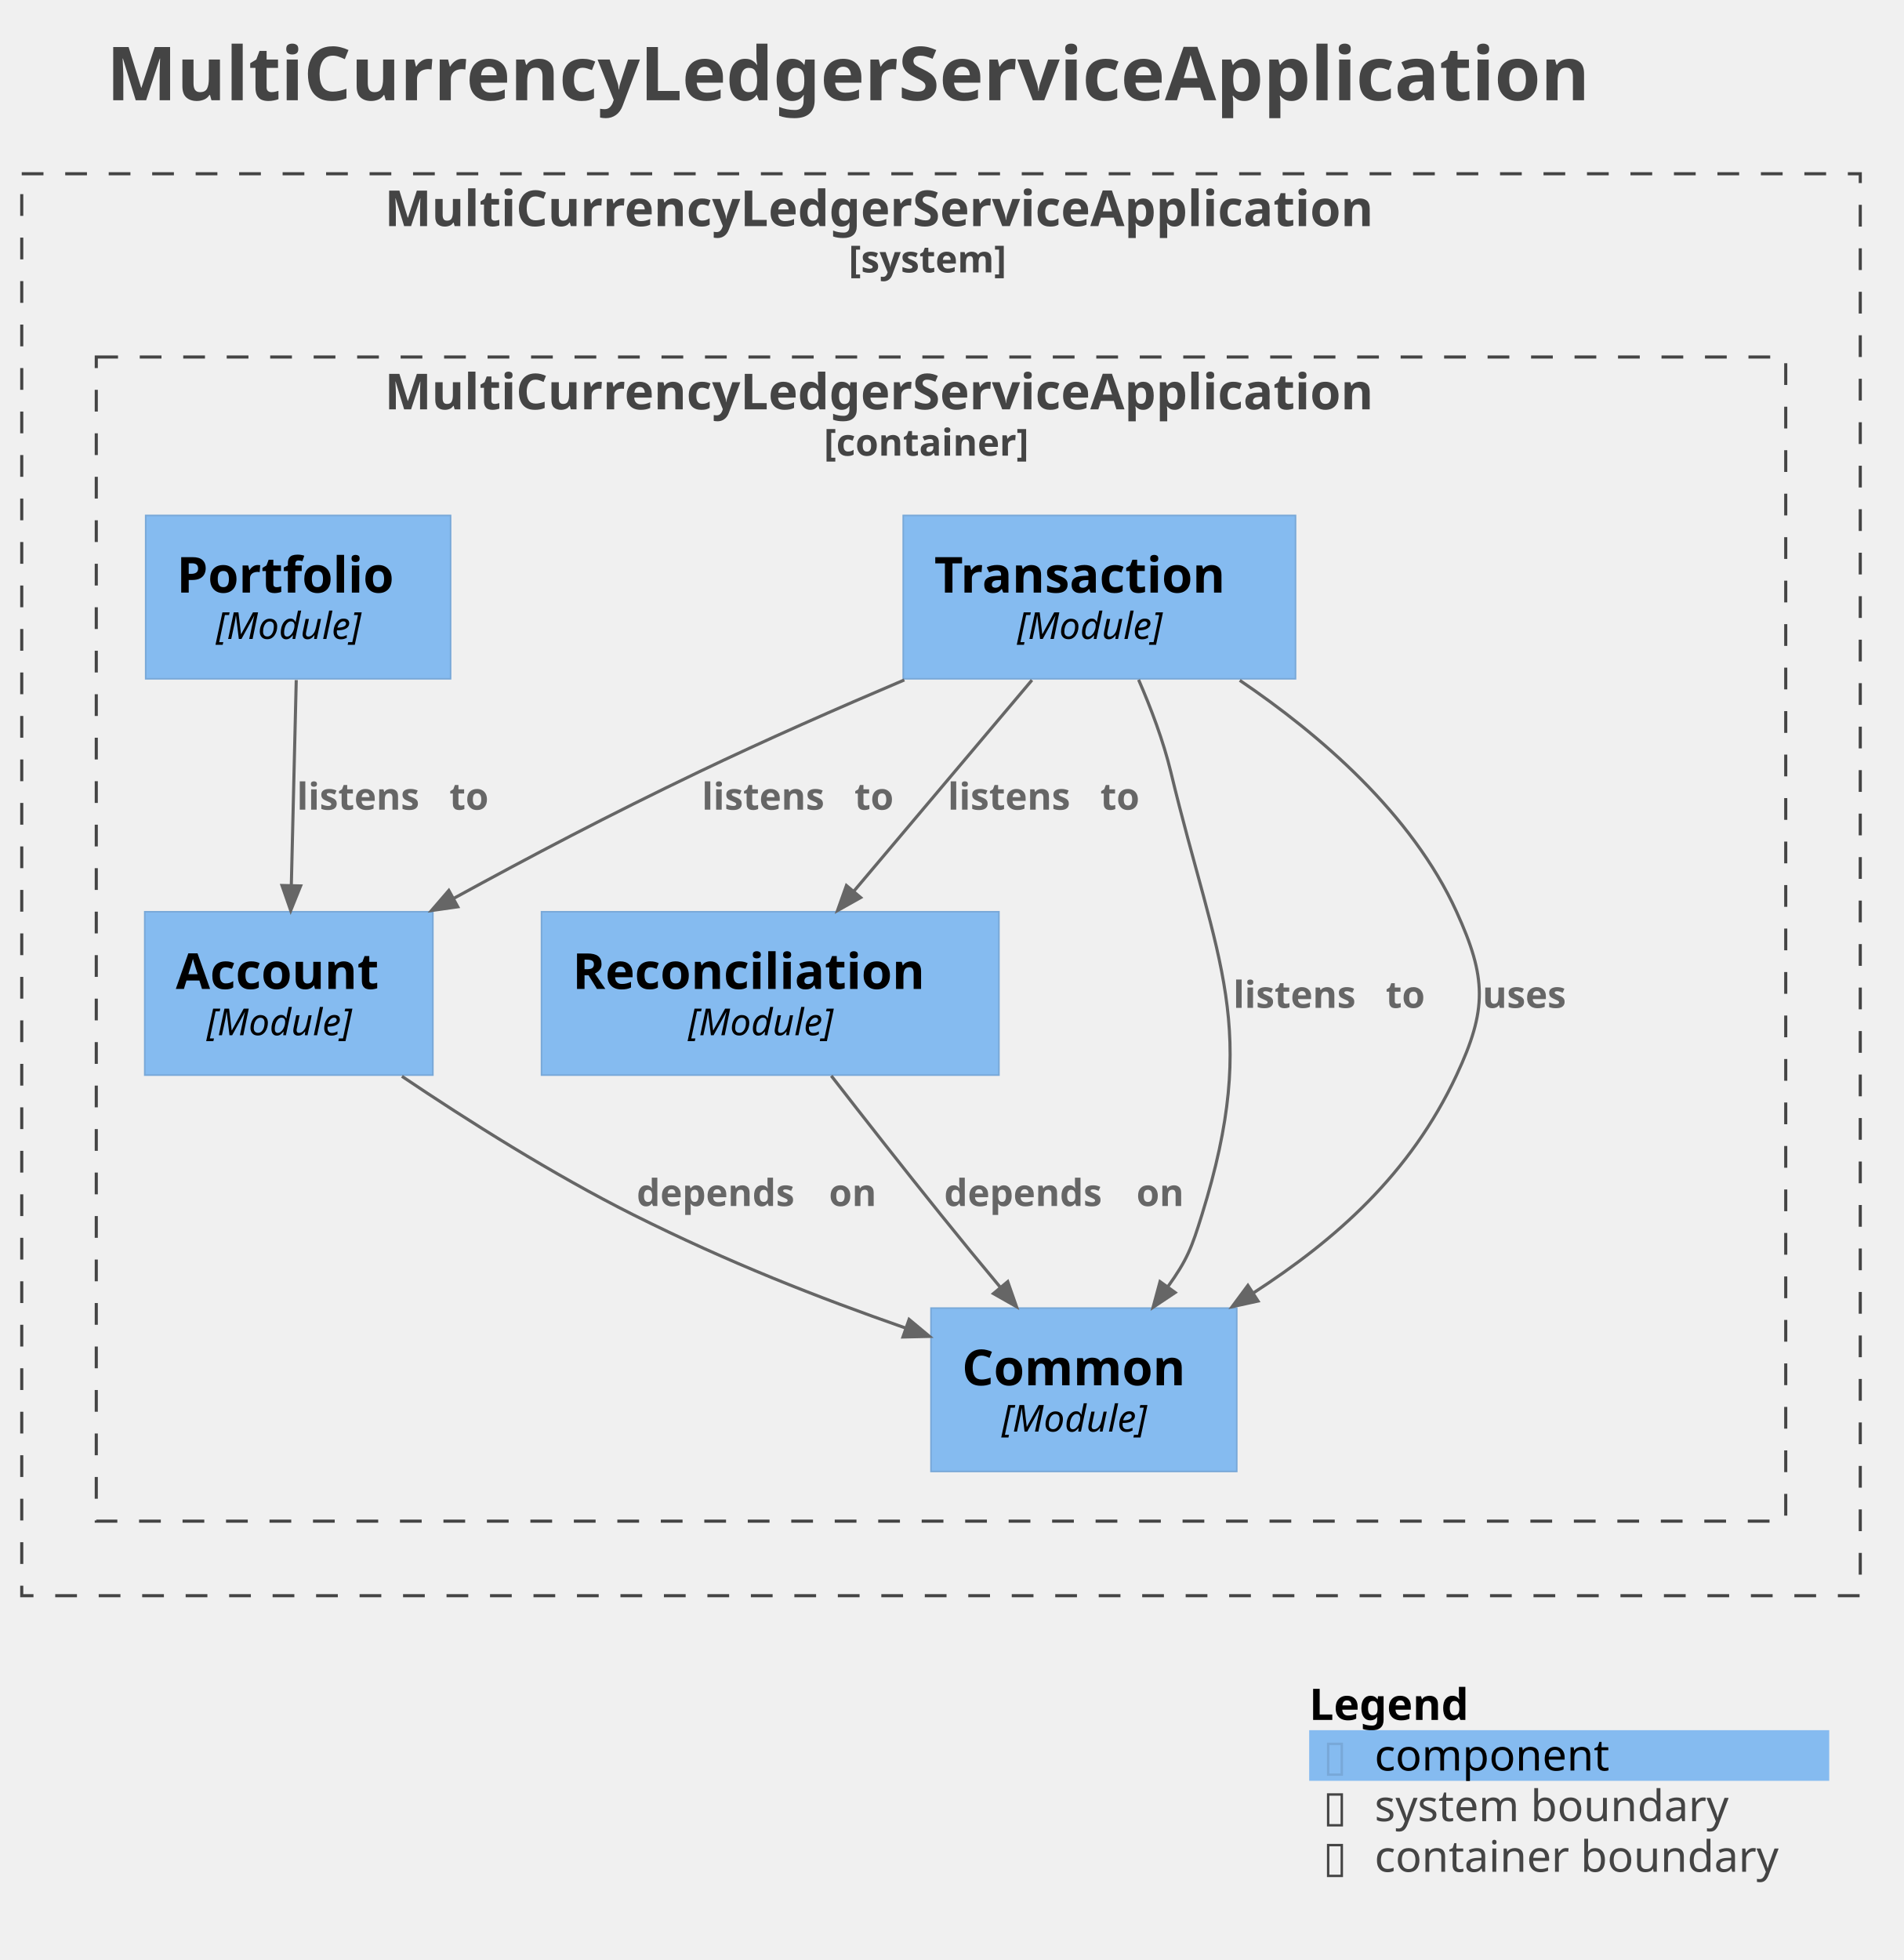
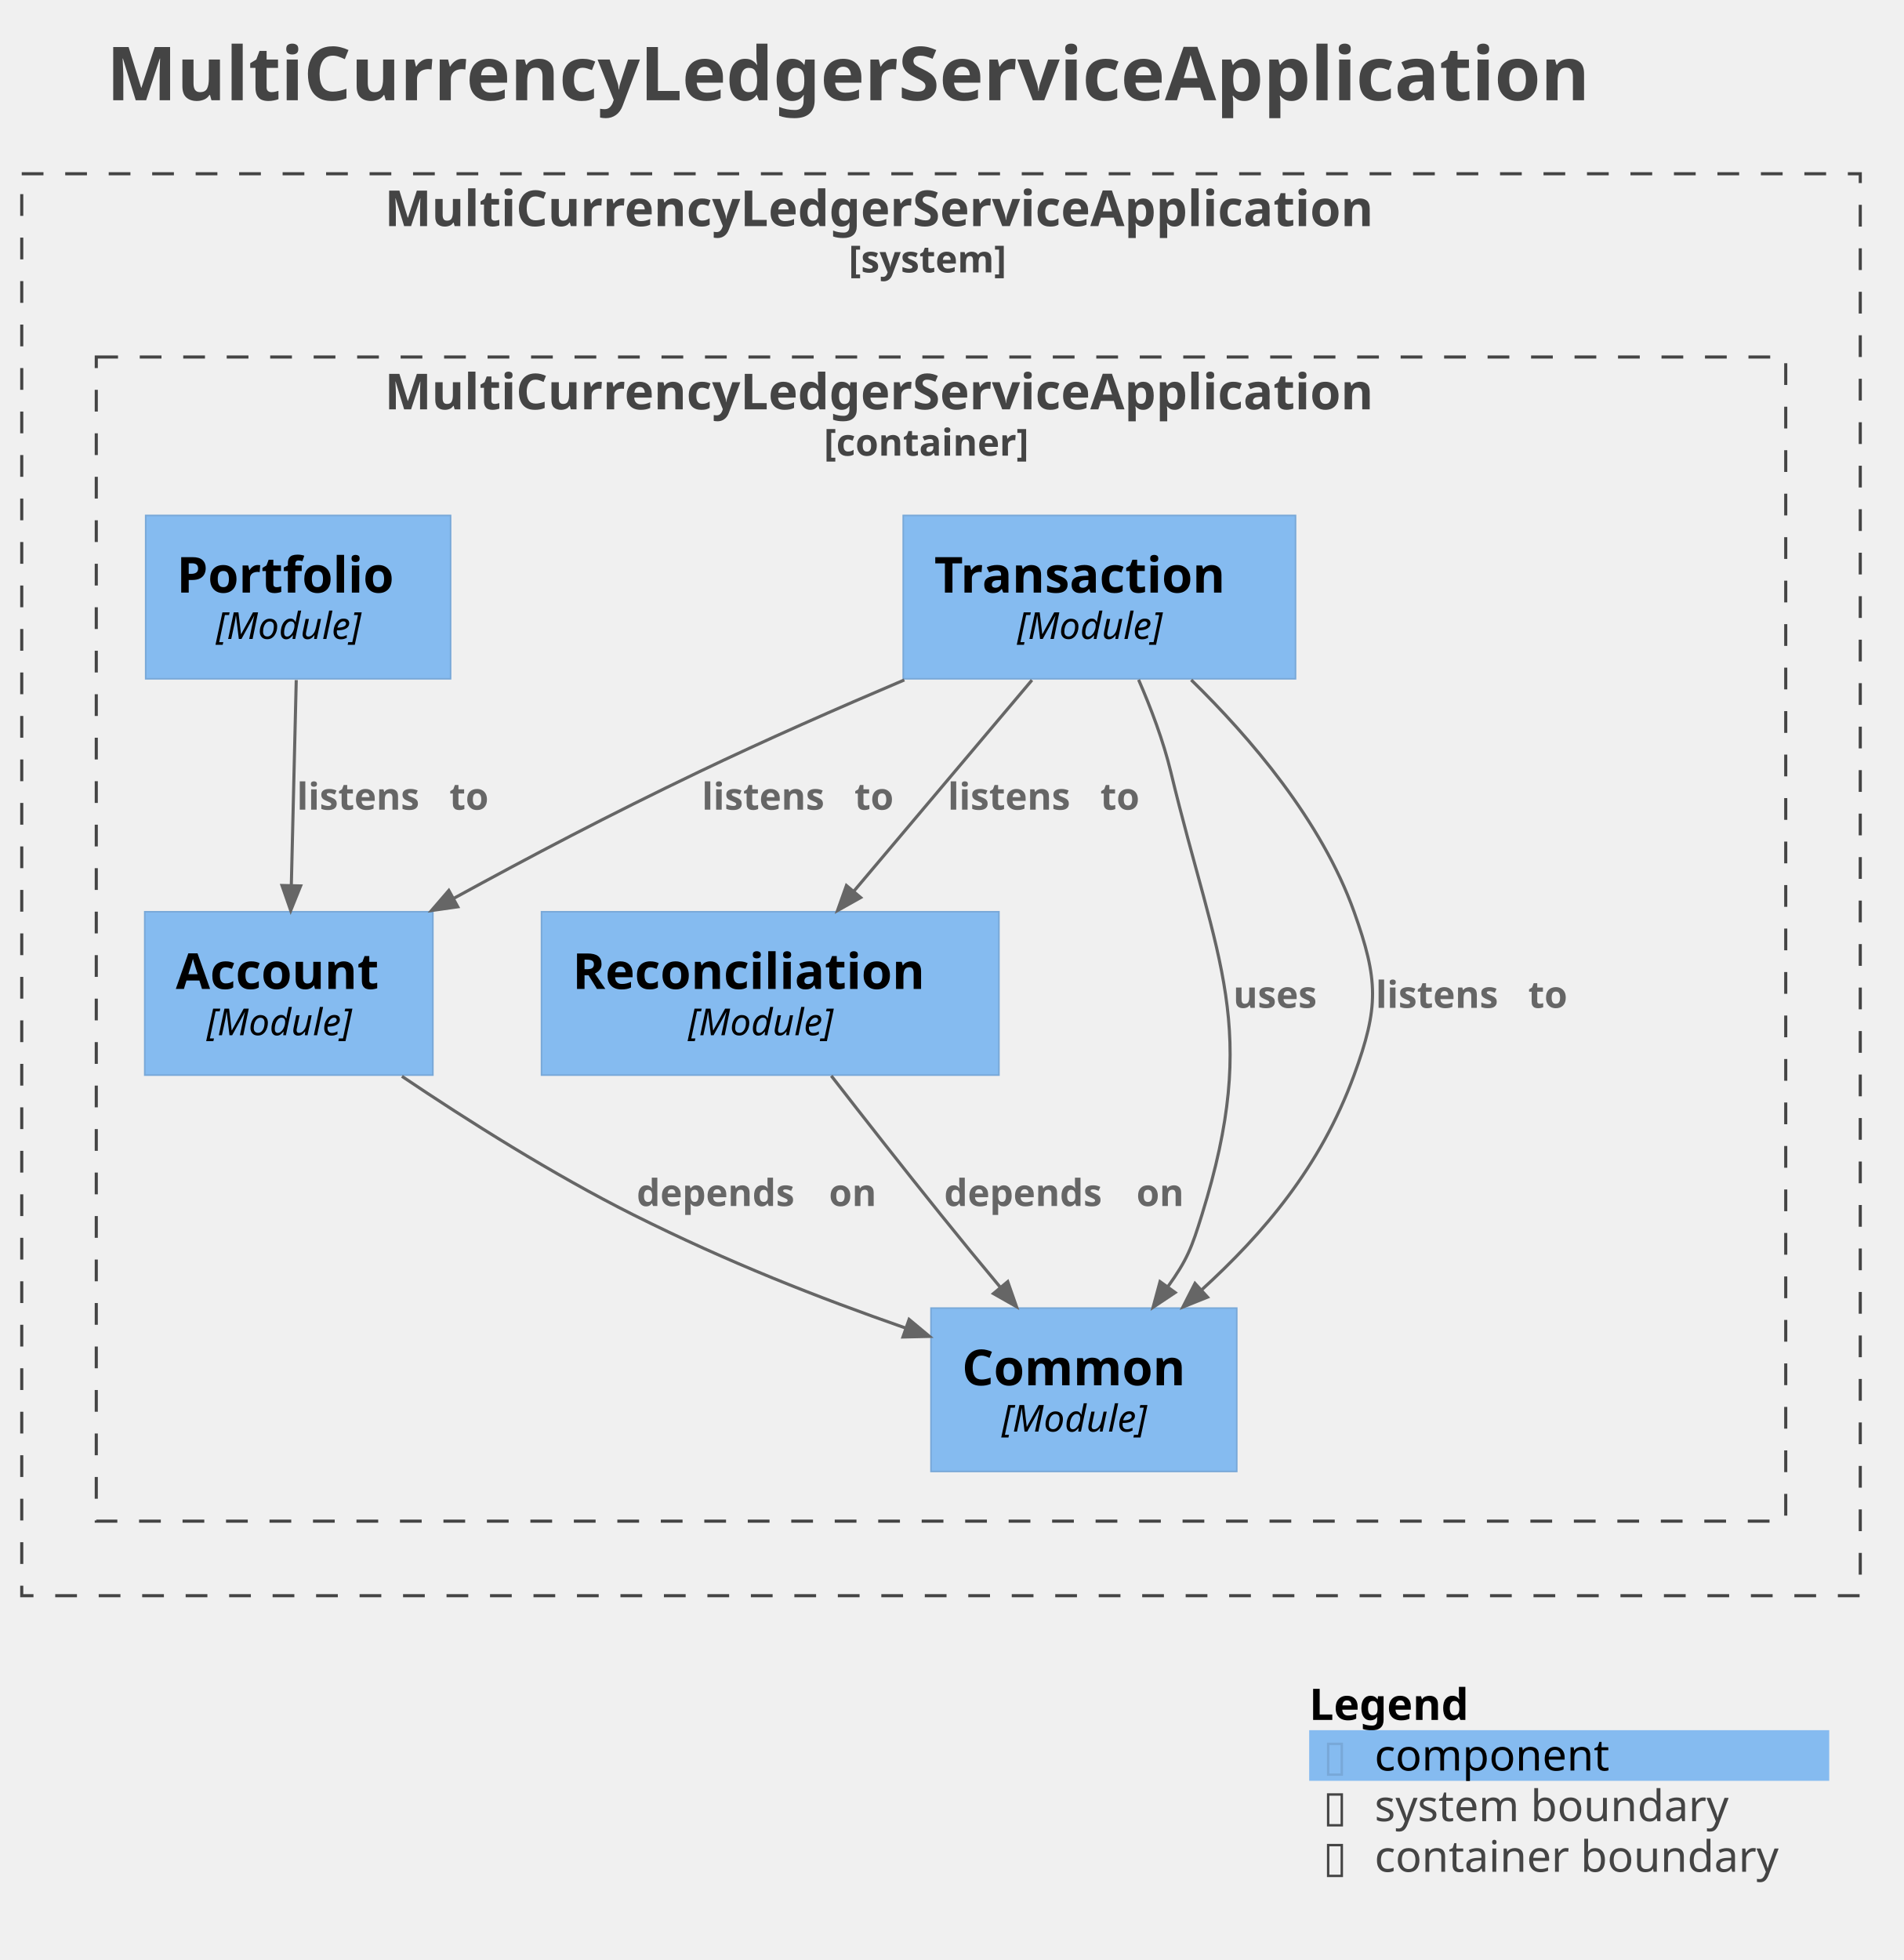
<svg xmlns="http://www.w3.org/2000/svg" contentStyleType="text/css" data-diagram-type="DESCRIPTION" height="631px" preserveAspectRatio="none" style="width:613px;height:631px;background:#FFFFFF;" version="1.1" viewBox="0 0 613 631" width="613px" zoomAndPan="magnify">
  <defs />
  <g>
    <g class="title" data-source-line="1">
      <text fill="#444444" font-family="sans-serif" font-size="24" font-weight="700" lengthAdjust="spacing" textLength="537.398" x="34.301" y="32.277">MultiCurrencyLedgerServiceApplication</text>
    </g>
    <g class="cluster" data-qualified-name="MultiCurrencyLedgerServiceApplication_boundary" data-source-line="1666" id="ent0001">
      <rect fill="none" height="457.78" style="stroke:#444444;stroke-width:1;stroke-dasharray:7,7;" width="592" x="7" y="55.938" />
      <text fill="#444444" font-family="sans-serif" font-size="16" font-weight="700" lengthAdjust="spacing" textLength="358.266" x="123.867" y="72.789">MultiCurrencyLedgerServiceApplication</text>
      <text fill="#444444" font-family="sans-serif" font-size="12" font-weight="700" lengthAdjust="spacing" textLength="59.455" x="273.272" y="87.701">[system]</text>
    </g>
    <g class="cluster" data-qualified-name="MultiCurrencyLedgerServiceApplication_boundary.MultiCurrencyLedgerServiceApplication.MultiCurrencyLedgerServiceApplication_boundary" data-source-line="1666" id="ent0002">
      <rect fill="none" height="374.78" style="stroke:#444444;stroke-width:1;stroke-dasharray:7,7;" width="544" x="31" y="114.938" />
      <text fill="#444444" font-family="sans-serif" font-size="16" font-weight="700" lengthAdjust="spacing" textLength="358.266" x="123.867" y="131.789">MultiCurrencyLedgerServiceApplication</text>
      <text fill="#444444" font-family="sans-serif" font-size="12" font-weight="700" lengthAdjust="spacing" textLength="75.416" x="265.292" y="146.701">[container]</text>
    </g>
    <g class="entity" data-qualified-name="MultiCurrencyLedgerServiceApplication_boundary.MultiCurrencyLedgerServiceApplication.MultiCurrencyLedgerServiceApplication_boundary.MultiCurrencyLedgerServiceApplication.MultiCurrencyLedgerServiceApplication.Common" data-source-line="78" id="ent0003">
      <rect fill="#85BBF0" height="52.594" style="stroke:#78A8D8;stroke-width:0.5;" width="98.461" x="299.77" y="421.127" />
      <text fill="#000000" font-family="sans-serif" font-size="16" font-weight="700" lengthAdjust="spacing" textLength="78.461" x="309.77" y="445.979">Common</text>
      <text fill="#000000" font-family="sans-serif" font-size="12" font-style="italic" lengthAdjust="spacing" textLength="52.998" x="322.501" y="460.891">[Module]</text>
    </g>
    <g class="entity" data-qualified-name="MultiCurrencyLedgerServiceApplication_boundary.MultiCurrencyLedgerServiceApplication.MultiCurrencyLedgerServiceApplication_boundary.MultiCurrencyLedgerServiceApplication.MultiCurrencyLedgerServiceApplication.Account" data-source-line="78" id="ent0004">
      <rect fill="#85BBF0" height="52.594" style="stroke:#78A8D8;stroke-width:0.5;" width="92.773" x="46.61" y="293.527" />
      <text fill="#000000" font-family="sans-serif" font-size="16" font-weight="700" lengthAdjust="spacing" textLength="72.773" x="56.61" y="318.379">Account</text>
      <text fill="#000000" font-family="sans-serif" font-size="12" font-style="italic" lengthAdjust="spacing" textLength="52.998" x="66.498" y="333.291">[Module]</text>
    </g>
    <g class="entity" data-qualified-name="MultiCurrencyLedgerServiceApplication_boundary.MultiCurrencyLedgerServiceApplication.MultiCurrencyLedgerServiceApplication_boundary.MultiCurrencyLedgerServiceApplication.MultiCurrencyLedgerServiceApplication.Reconciliation" data-source-line="78" id="ent0005">
      <rect fill="#85BBF0" height="52.594" style="stroke:#78A8D8;stroke-width:0.5;" width="147.289" x="174.36" y="293.527" />
      <text fill="#000000" font-family="sans-serif" font-size="16" font-weight="700" lengthAdjust="spacing" textLength="127.289" x="184.36" y="318.379">Reconciliation</text>
      <text fill="#000000" font-family="sans-serif" font-size="12" font-style="italic" lengthAdjust="spacing" textLength="52.998" x="221.506" y="333.291">[Module]</text>
    </g>
    <g class="entity" data-qualified-name="MultiCurrencyLedgerServiceApplication_boundary.MultiCurrencyLedgerServiceApplication.MultiCurrencyLedgerServiceApplication_boundary.MultiCurrencyLedgerServiceApplication.MultiCurrencyLedgerServiceApplication.Portfolio" data-source-line="78" id="ent0006">
      <rect fill="#85BBF0" height="52.594" style="stroke:#78A8D8;stroke-width:0.5;" width="98.172" x="46.91" y="165.938" />
      <text fill="#000000" font-family="sans-serif" font-size="16" font-weight="700" lengthAdjust="spacing" textLength="78.172" x="56.91" y="190.789">Portfolio</text>
      <text fill="#000000" font-family="sans-serif" font-size="12" font-style="italic" lengthAdjust="spacing" textLength="52.998" x="69.497" y="205.701">[Module]</text>
    </g>
    <g class="entity" data-qualified-name="MultiCurrencyLedgerServiceApplication_boundary.MultiCurrencyLedgerServiceApplication.MultiCurrencyLedgerServiceApplication_boundary.MultiCurrencyLedgerServiceApplication.MultiCurrencyLedgerServiceApplication.Transaction" data-source-line="78" id="ent0007">
      <rect fill="#85BBF0" height="52.594" style="stroke:#78A8D8;stroke-width:0.5;" width="126.312" x="290.84" y="165.938" />
      <text fill="#000000" font-family="sans-serif" font-size="16" font-weight="700" lengthAdjust="spacing" textLength="106.312" x="300.84" y="190.789">Transaction</text>
      <text fill="#000000" font-family="sans-serif" font-size="12" font-style="italic" lengthAdjust="spacing" textLength="52.998" x="327.497" y="205.701">[Module]</text>
    </g>
-     <g class="link" data-entity-1="ent0007" data-entity-2="ent0003" data-link-type="dependency" data-source-line="1779" id="lnk8">
-       <path d="M366.62,218.827 C370.61,227.988 374.59,238.518 377,248.528 C391.87,310.298 405.84,330.447 387,391.127 C383.72,401.688 382.311,405.533 375.961,414.363" fill="none" id="MultiCurrencyLedgerServiceApplication.MultiCurrencyLedgerServiceApplication.Transaction-to-MultiCurrencyLedgerServiceApplication.MultiCurrencyLedgerServiceApplication.Common" style="stroke:#666666;stroke-width:1;" />
-       <polygon fill="#666666" points="371.29,420.858,378.396,416.114,373.525,412.611,371.29,420.858" style="stroke:#666666;stroke-width:1;stroke-linejoin:miter;stroke-miterlimit:10;" />
-       <text fill="#666666" font-family="sans-serif" font-size="12" font-weight="700" lengthAdjust="spacing" textLength="44.93" x="397.09" y="324.466">listens</text>
-       <text fill="#666666" font-family="sans-serif" font-size="12" font-weight="700" lengthAdjust="spacing" textLength="4.178" x="442.02" y="324.466"> </text>
-       <text fill="#666666" font-family="sans-serif" font-size="12" font-weight="700" lengthAdjust="spacing" textLength="13.98" x="446.197" y="324.466">to</text>
-     </g>
-     <g class="link" data-entity-1="ent0007" data-entity-2="ent0003" data-link-type="dependency" data-source-line="1779" id="lnk11">
-       <path d="M399.2,219.028 C424.86,236.417 454.63,261.938 469,293.527 C478.68,314.808 478.9,324.947 469,346.127 C454.05,378.098 430.056,399.121 403.446,416.341" fill="none" id="MultiCurrencyLedgerServiceApplication.MultiCurrencyLedgerServiceApplication.Transaction-to-MultiCurrencyLedgerServiceApplication.MultiCurrencyLedgerServiceApplication.Common-1" style="stroke:#666666;stroke-width:1;" />
-       <polygon fill="#666666" points="396.73,420.688,405.076,418.86,401.817,413.822,396.73,420.688" style="stroke:#666666;stroke-width:1;stroke-linejoin:miter;stroke-miterlimit:10;" />
-       <text fill="#666666" font-family="sans-serif" font-size="12" font-weight="700" lengthAdjust="spacing" textLength="30.967" x="477.34" y="324.466">uses</text>
-     </g>
-     <g class="link" data-entity-1="ent0007" data-entity-2="ent0004" data-link-type="dependency" data-source-line="1779" id="lnk9">
-       <path d="M291.19,218.898 C269.99,227.898 246.31,238.308 225,248.528 C195.97,262.447 171.108,275.538 145.958,289.298" fill="none" id="MultiCurrencyLedgerServiceApplication.MultiCurrencyLedgerServiceApplication.Transaction-to-MultiCurrencyLedgerServiceApplication.MultiCurrencyLedgerServiceApplication.Account" style="stroke:#666666;stroke-width:1;" />
-       <polygon fill="#666666" points="138.94,293.137,147.398,291.93,144.518,286.666,138.94,293.137" style="stroke:#666666;stroke-width:1;stroke-linejoin:miter;stroke-miterlimit:10;" />
-       <text fill="#666666" font-family="sans-serif" font-size="12" font-weight="700" lengthAdjust="spacing" textLength="44.93" x="226" y="260.666">listens</text>
-       <text fill="#666666" font-family="sans-serif" font-size="12" font-weight="700" lengthAdjust="spacing" textLength="4.178" x="270.93" y="260.666"> </text>
-       <text fill="#666666" font-family="sans-serif" font-size="12" font-weight="700" lengthAdjust="spacing" textLength="13.98" x="275.107" y="260.666">to</text>
-     </g>
-     <g class="link" data-entity-1="ent0007" data-entity-2="ent0005" data-link-type="dependency" data-source-line="1779" id="lnk10">
+     <g class="link" data-entity-1="ent0007" data-entity-2="ent0005" data-link-type="dependency" data-source-line="1779" id="lnk8">
      <path d="M332.29,218.947 C314,240.627 293.12,265.364 274.84,287.024" fill="none" id="MultiCurrencyLedgerServiceApplication.MultiCurrencyLedgerServiceApplication.Transaction-to-MultiCurrencyLedgerServiceApplication.MultiCurrencyLedgerServiceApplication.Reconciliation" style="stroke:#666666;stroke-width:1;" />
      <polygon fill="#666666" points="269.68,293.137,277.132,288.959,272.547,285.089,269.68,293.137" style="stroke:#666666;stroke-width:1;stroke-linejoin:miter;stroke-miterlimit:10;" />
      <text fill="#666666" font-family="sans-serif" font-size="12" font-weight="700" lengthAdjust="spacing" textLength="44.93" x="305.18" y="260.666">listens</text>
      <text fill="#666666" font-family="sans-serif" font-size="12" font-weight="700" lengthAdjust="spacing" textLength="4.178" x="350.11" y="260.666"> </text>
      <text fill="#666666" font-family="sans-serif" font-size="12" font-weight="700" lengthAdjust="spacing" textLength="13.98" x="354.287" y="260.666">to</text>
    </g>
-     <g class="link" data-entity-1="ent0004" data-entity-2="ent0003" data-link-type="dependency" data-source-line="1779" id="lnk12">
+     <g class="link" data-entity-1="ent0007" data-entity-2="ent0003" data-link-type="dependency" data-source-line="1779" id="lnk9">
+       <path d="M366.62,218.827 C370.61,227.988 374.59,238.518 377,248.528 C391.87,310.298 405.84,330.447 387,391.127 C383.72,401.688 382.311,405.533 375.961,414.363" fill="none" id="MultiCurrencyLedgerServiceApplication.MultiCurrencyLedgerServiceApplication.Transaction-to-MultiCurrencyLedgerServiceApplication.MultiCurrencyLedgerServiceApplication.Common" style="stroke:#666666;stroke-width:1;" />
+       <polygon fill="#666666" points="371.29,420.858,378.396,416.114,373.525,412.611,371.29,420.858" style="stroke:#666666;stroke-width:1;stroke-linejoin:miter;stroke-miterlimit:10;" />
+       <text fill="#666666" font-family="sans-serif" font-size="12" font-weight="700" lengthAdjust="spacing" textLength="30.967" x="397.09" y="324.466">uses</text>
+     </g>
+     <g class="link" data-entity-1="ent0007" data-entity-2="ent0003" data-link-type="dependency" data-source-line="1779" id="lnk13">
+       <path d="M383.56,218.887 C402.56,237.438 425.57,264.298 436,293.527 C443.85,315.548 444.03,324.168 436,346.127 C425.15,375.777 406.908,397.024 386.798,415.384" fill="none" id="MultiCurrencyLedgerServiceApplication.MultiCurrencyLedgerServiceApplication.Transaction-to-MultiCurrencyLedgerServiceApplication.MultiCurrencyLedgerServiceApplication.Common-1" style="stroke:#666666;stroke-width:1;" />
+       <polygon fill="#666666" points="380.89,420.777,388.821,417.599,384.775,413.168,380.89,420.777" style="stroke:#666666;stroke-width:1;stroke-linejoin:miter;stroke-miterlimit:10;" />
+       <text fill="#666666" font-family="sans-serif" font-size="12" font-weight="700" lengthAdjust="spacing" textLength="44.93" x="442.96" y="324.466">listens</text>
+       <text fill="#666666" font-family="sans-serif" font-size="12" font-weight="700" lengthAdjust="spacing" textLength="4.178" x="487.89" y="324.466"> </text>
+       <text fill="#666666" font-family="sans-serif" font-size="12" font-weight="700" lengthAdjust="spacing" textLength="13.98" x="492.067" y="324.466">to</text>
+     </g>
+     <g class="link" data-entity-1="ent0004" data-entity-2="ent0003" data-link-type="dependency" data-source-line="1779" id="lnk10">
      <path d="M129.42,346.507 C150.58,360.748 178.1,378.147 204,391.127 C234.71,406.507 263.247,417.65 291.737,427.6" fill="none" id="MultiCurrencyLedgerServiceApplication.MultiCurrencyLedgerServiceApplication.Account-to-MultiCurrencyLedgerServiceApplication.MultiCurrencyLedgerServiceApplication.Common" style="stroke:#666666;stroke-width:1;" />
      <polygon fill="#666666" points="299.29,430.238,292.726,424.767,290.748,430.432,299.29,430.238" style="stroke:#666666;stroke-width:1;stroke-linejoin:miter;stroke-miterlimit:10;" />
      <text fill="#666666" font-family="sans-serif" font-size="12" font-weight="700" lengthAdjust="spacing" textLength="57.732" x="205" y="388.266">depends</text>
      <text fill="#666666" font-family="sans-serif" font-size="12" font-weight="700" lengthAdjust="spacing" textLength="4.178" x="262.732" y="388.266"> </text>
      <text fill="#666666" font-family="sans-serif" font-size="12" font-weight="700" lengthAdjust="spacing" textLength="16.787" x="266.91" y="388.266">on</text>
    </g>
-     <g class="link" data-entity-1="ent0005" data-entity-2="ent0003" data-link-type="dependency" data-source-line="1779" id="lnk13">
+     <g class="link" data-entity-1="ent0006" data-entity-2="ent0004" data-link-type="dependency" data-source-line="1779" id="lnk11">
+       <path d="M95.39,218.947 C94.87,240.627 94.322,263.48 93.802,285.14" fill="none" id="MultiCurrencyLedgerServiceApplication.MultiCurrencyLedgerServiceApplication.Portfolio-to-MultiCurrencyLedgerServiceApplication.MultiCurrencyLedgerServiceApplication.Account" style="stroke:#666666;stroke-width:1;" />
+       <polygon fill="#666666" points="93.61,293.137,96.801,285.212,90.803,285.068,93.61,293.137" style="stroke:#666666;stroke-width:1;stroke-linejoin:miter;stroke-miterlimit:10;" />
+       <text fill="#666666" font-family="sans-serif" font-size="12" font-weight="700" lengthAdjust="spacing" textLength="44.93" x="95.59" y="260.666">listens</text>
+       <text fill="#666666" font-family="sans-serif" font-size="12" font-weight="700" lengthAdjust="spacing" textLength="4.178" x="140.52" y="260.666"> </text>
+       <text fill="#666666" font-family="sans-serif" font-size="12" font-weight="700" lengthAdjust="spacing" textLength="13.98" x="144.697" y="260.666">to</text>
+     </g>
+     <g class="link" data-entity-1="ent0005" data-entity-2="ent0003" data-link-type="dependency" data-source-line="1779" id="lnk12">
      <path d="M267.67,346.348 C278.08,359.757 291.13,376.408 303,391.127 C310.84,400.837 314.453,405.266 322.183,414.526" fill="none" id="MultiCurrencyLedgerServiceApplication.MultiCurrencyLedgerServiceApplication.Reconciliation-to-MultiCurrencyLedgerServiceApplication.MultiCurrencyLedgerServiceApplication.Common" style="stroke:#666666;stroke-width:1;" />
      <polygon fill="#666666" points="327.31,420.668,324.486,412.604,319.88,416.449,327.31,420.668" style="stroke:#666666;stroke-width:1;stroke-linejoin:miter;stroke-miterlimit:10;" />
      <text fill="#666666" font-family="sans-serif" font-size="12" font-weight="700" lengthAdjust="spacing" textLength="57.732" x="304" y="388.266">depends</text>
      <text fill="#666666" font-family="sans-serif" font-size="12" font-weight="700" lengthAdjust="spacing" textLength="4.178" x="361.732" y="388.266"> </text>
      <text fill="#666666" font-family="sans-serif" font-size="12" font-weight="700" lengthAdjust="spacing" textLength="16.787" x="365.91" y="388.266">on</text>
    </g>
-     <g class="link" data-entity-1="ent0006" data-entity-2="ent0004" data-link-type="dependency" data-source-line="1779" id="lnk14">
-       <path d="M95.39,218.947 C94.87,240.627 94.322,263.48 93.802,285.14" fill="none" id="MultiCurrencyLedgerServiceApplication.MultiCurrencyLedgerServiceApplication.Portfolio-to-MultiCurrencyLedgerServiceApplication.MultiCurrencyLedgerServiceApplication.Account" style="stroke:#666666;stroke-width:1;" />
-       <polygon fill="#666666" points="93.61,293.137,96.801,285.212,90.803,285.068,93.61,293.137" style="stroke:#666666;stroke-width:1;stroke-linejoin:miter;stroke-miterlimit:10;" />
-       <text fill="#666666" font-family="sans-serif" font-size="12" font-weight="700" lengthAdjust="spacing" textLength="44.93" x="95.59" y="260.666">listens</text>
-       <text fill="#666666" font-family="sans-serif" font-size="12" font-weight="700" lengthAdjust="spacing" textLength="4.178" x="140.52" y="260.666"> </text>
-       <text fill="#666666" font-family="sans-serif" font-size="12" font-weight="700" lengthAdjust="spacing" textLength="13.98" x="144.697" y="260.666">to</text>
+     <g class="link" data-entity-1="ent0007" data-entity-2="ent0004" data-link-type="dependency" data-source-line="1779" id="lnk14">
+       <path d="M291.19,218.898 C269.99,227.898 246.31,238.308 225,248.528 C195.97,262.447 171.108,275.538 145.958,289.298" fill="none" id="MultiCurrencyLedgerServiceApplication.MultiCurrencyLedgerServiceApplication.Transaction-to-MultiCurrencyLedgerServiceApplication.MultiCurrencyLedgerServiceApplication.Account" style="stroke:#666666;stroke-width:1;" />
+       <polygon fill="#666666" points="138.94,293.137,147.398,291.93,144.518,286.666,138.94,293.137" style="stroke:#666666;stroke-width:1;stroke-linejoin:miter;stroke-miterlimit:10;" />
+       <text fill="#666666" font-family="sans-serif" font-size="12" font-weight="700" lengthAdjust="spacing" textLength="44.93" x="226" y="260.666">listens</text>
+       <text fill="#666666" font-family="sans-serif" font-size="12" font-weight="700" lengthAdjust="spacing" textLength="4.178" x="270.93" y="260.666"> </text>
+       <text fill="#666666" font-family="sans-serif" font-size="12" font-weight="700" lengthAdjust="spacing" textLength="13.98" x="275.107" y="260.666">to</text>
    </g>
    <g class="legend" data-source-line="1576">
      <rect fill="none" height="16.297" style="stroke:none;stroke-width:1;" width="167.446" x="421.554" y="540.717" />
      <text fill="#000000" font-family="sans-serif" font-size="14" font-weight="700" lengthAdjust="spacing" textLength="57.921" x="421.554" y="553.713">Legend</text>
      <text fill="#FFFFFF" font-family="sans-serif" font-size="14" lengthAdjust="spacing" textLength="4.45" x="484.349" y="553.713"> </text>
      <rect fill="#85BBF0" height="16.297" style="stroke:none;stroke-width:1;" width="167.446" x="421.554" y="557.014" />
      <text fill="#78A8D8" font-family="sans-serif" font-size="14" lengthAdjust="spacing" textLength="7.704" x="426.004" y="570.01">▯</text>
      <text fill="#FFFFFF" font-family="sans-serif" font-size="14" lengthAdjust="spacing" textLength="4.45" x="433.708" y="570.01"> </text>
      <text fill="#000000" font-family="sans-serif" font-size="14" lengthAdjust="spacing" textLength="79.201" x="442.608" y="570.01">component</text>
      <text fill="#FFFFFF" font-family="sans-serif" font-size="14" lengthAdjust="spacing" textLength="4.45" x="526.26" y="570.01"> </text>
      <rect fill="none" height="16.297" style="stroke:none;stroke-width:1;" width="167.446" x="421.554" y="573.311" />
      <text fill="#444444" font-family="sans-serif" font-size="14" lengthAdjust="spacing" textLength="7.704" x="426.004" y="586.306">▯</text>
      <text fill="#FFFFFF" font-family="sans-serif" font-size="14" lengthAdjust="spacing" textLength="4.45" x="433.708" y="586.306"> </text>
      <text fill="#444444" font-family="sans-serif" font-size="14" lengthAdjust="spacing" textLength="121.769" x="442.608" y="586.306">system boundary</text>
      <text fill="#FFFFFF" font-family="sans-serif" font-size="14" lengthAdjust="spacing" textLength="4.45" x="568.827" y="586.306"> </text>
      <rect fill="none" height="16.297" style="stroke:none;stroke-width:1;" width="167.446" x="421.554" y="589.608" />
      <text fill="#444444" font-family="sans-serif" font-size="14" lengthAdjust="spacing" textLength="7.704" x="426.004" y="602.603">▯</text>
      <text fill="#FFFFFF" font-family="sans-serif" font-size="14" lengthAdjust="spacing" textLength="4.45" x="433.708" y="602.603"> </text>
      <text fill="#444444" font-family="sans-serif" font-size="14" lengthAdjust="spacing" textLength="137.491" x="442.608" y="602.603">container boundary</text>
      <text fill="#FFFFFF" font-family="sans-serif" font-size="14" lengthAdjust="spacing" textLength="4.45" x="584.55" y="602.603"> </text>
      <line style="stroke:none;stroke-width:1;" x1="421.554" x2="589" y1="540.717" y2="540.717" />
      <line style="stroke:none;stroke-width:1;" x1="421.554" x2="589" y1="557.014" y2="557.014" />
      <line style="stroke:none;stroke-width:1;" x1="421.554" x2="589" y1="573.311" y2="573.311" />
      <line style="stroke:none;stroke-width:1;" x1="421.554" x2="589" y1="589.608" y2="589.608" />
      <line style="stroke:none;stroke-width:1;" x1="421.554" x2="589" y1="605.905" y2="605.905" />
      <line style="stroke:none;stroke-width:1;" x1="421.554" x2="421.554" y1="540.717" y2="605.905" />
      <line style="stroke:none;stroke-width:1;" x1="589" x2="589" y1="540.717" y2="605.905" />
    </g>
  </g>
</svg>
